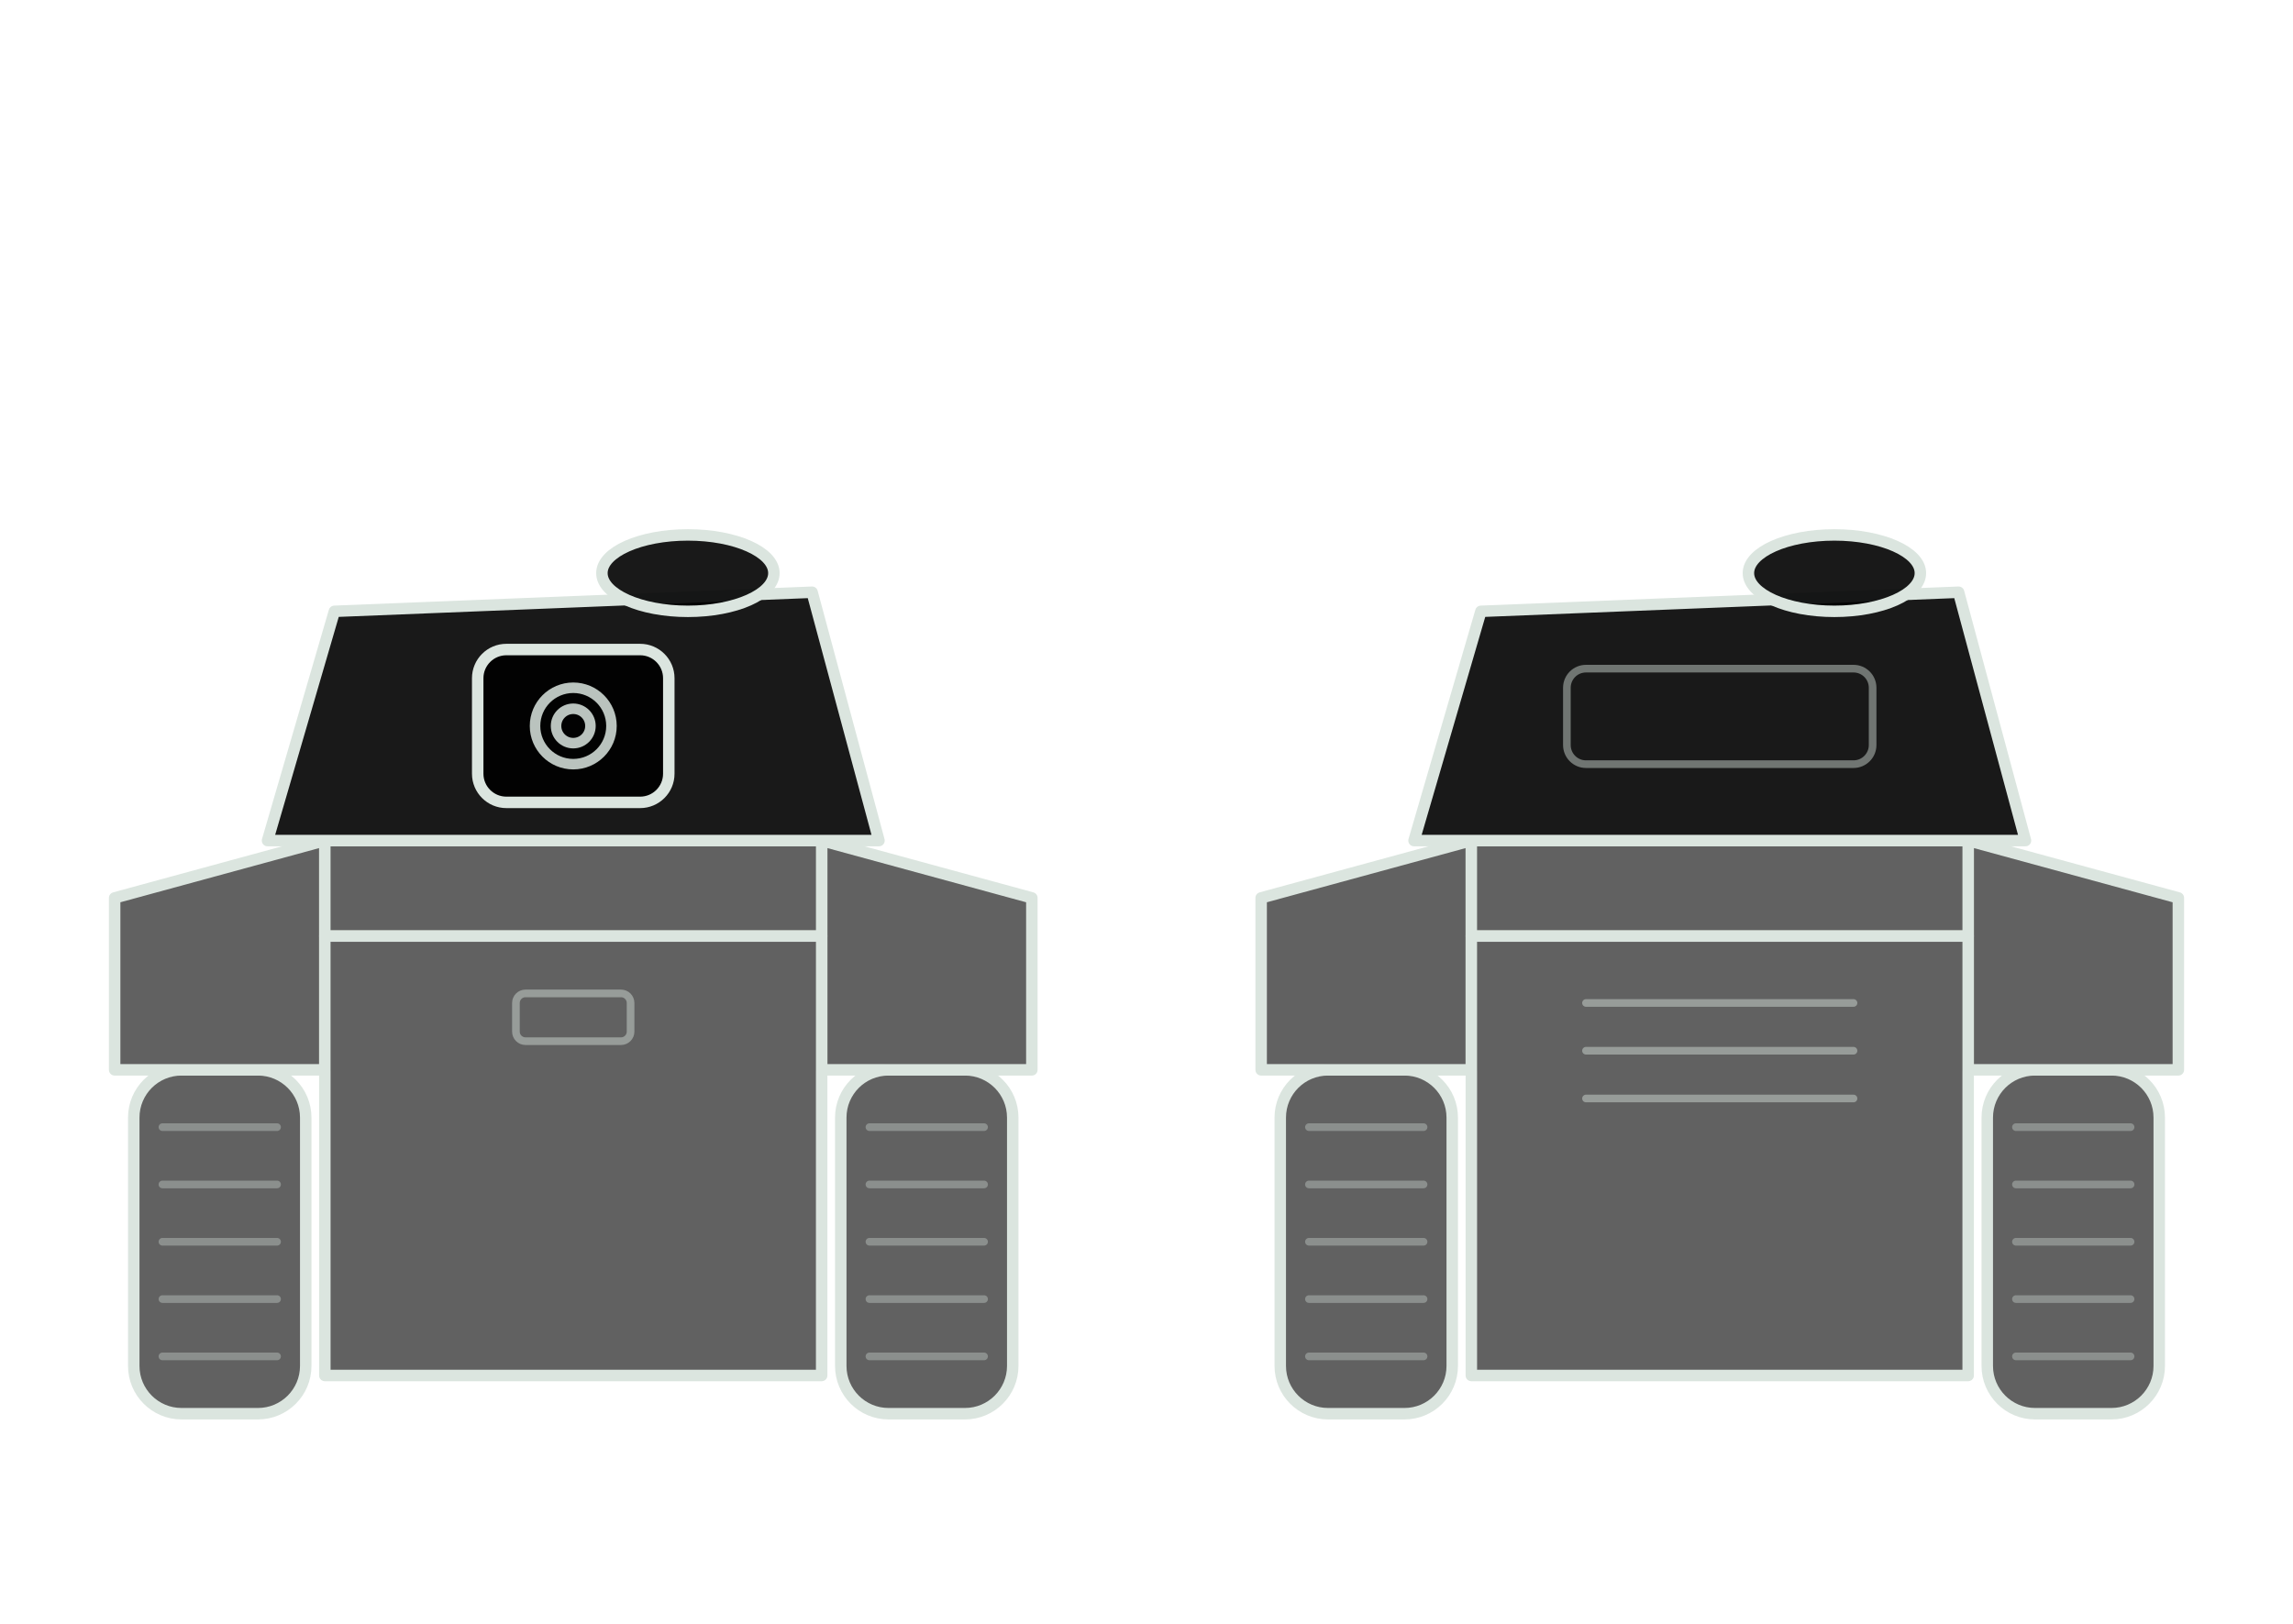
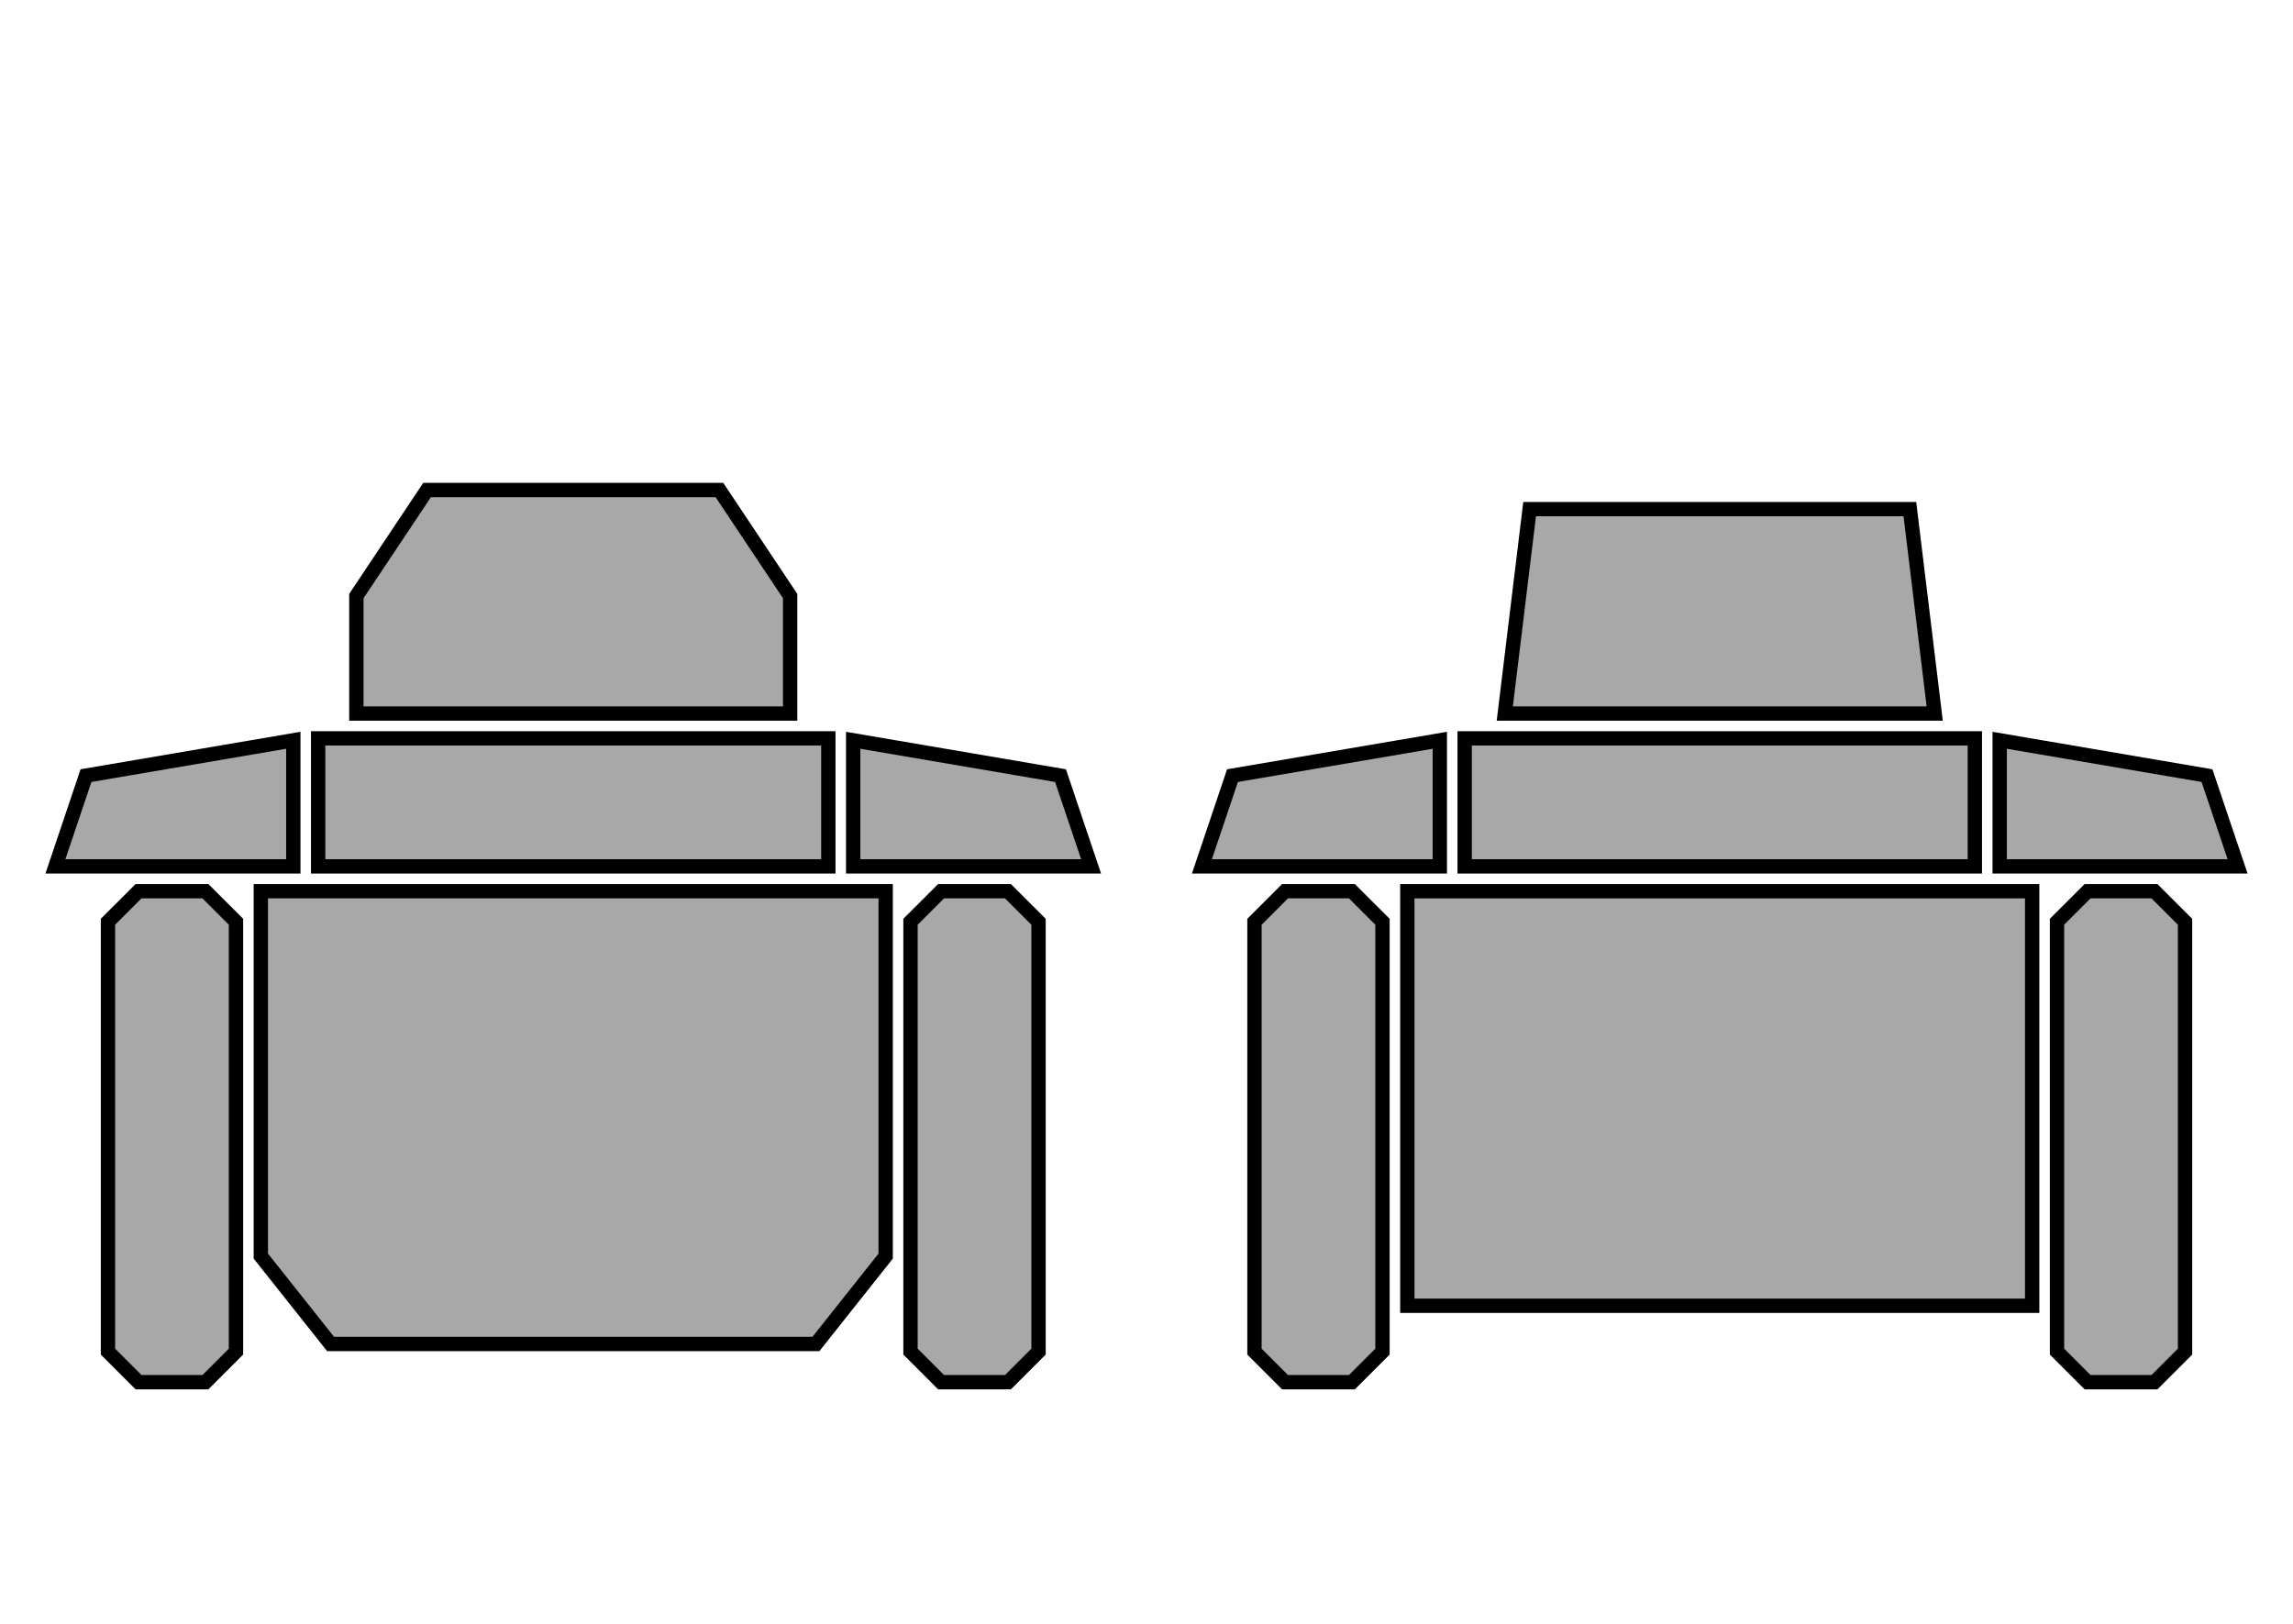
<svg xmlns="http://www.w3.org/2000/svg" viewBox="0 0 240 170">
-   <g id="part-DRIVE" fill="currentColor" fill-opacity=".62" stroke="#dbe5df" stroke-width="1.2" stroke-linejoin="round">
-     <rect x="14" y="112" width="18" height="36" rx="5" />
-     <rect x="88" y="112" width="18" height="36" rx="5" />
+   <g fill="none" stroke="#dbe5df" stroke-opacity=".22" stroke-width="1" stroke-linejoin="miter">
+     <polygon points="44.7,51.3 75.3,51.3 82.7,62.4 82.7,74.7 37.3,74.7 37.3,62.4" />
+     <polygon points="160.1,53.3 199.9,53.3 202.5,74.7 157.5,74.7" />
  </g>
-   <g fill="none" stroke="#dbe5df" stroke-opacity=".35" stroke-width=".8" stroke-linecap="round" stroke-linejoin="round">
-     <line x1="17" y1="118" x2="29" y2="118" />
-     <line x1="17" y1="124" x2="29" y2="124" />
-     <line x1="17" y1="130" x2="29" y2="130" />
-     <line x1="17" y1="136" x2="29" y2="136" />
-     <line x1="17" y1="142" x2="29" y2="142" />
-     <line x1="91" y1="118" x2="103" y2="118" />
-     <line x1="91" y1="124" x2="103" y2="124" />
-     <line x1="91" y1="130" x2="103" y2="130" />
-     <line x1="91" y1="136" x2="103" y2="136" />
-     <line x1="91" y1="142" x2="103" y2="142" />
+   <g id="part-TURRET" fill="currentColor" fill-opacity=".34" stroke="currentColor" stroke-width="1.5" stroke-linejoin="miter">
+     <polygon points="44.7,51.3 75.3,51.3 82.7,62.4 82.7,74.7 37.3,74.7 37.3,62.4" />
+     <polygon points="160.1,53.3 199.9,53.3 202.5,74.7 157.5,74.7" />
  </g>
-   <g id="part-RIGHT" fill="currentColor" fill-opacity=".62" stroke="#dbe5df" stroke-width="1.2" stroke-linejoin="round">
-     <polygon points="12,94 34,88 34,112 12,112" />
+   <g fill="none" stroke="#dbe5df" stroke-opacity=".22" stroke-width="1" stroke-linejoin="miter">
+     <polygon points="33.3,77.3 86.7,77.3 86.7,90.7 33.3,90.7" />
+     <polygon points="153.3,77.3 206.7,77.3 206.7,90.7 153.3,90.7" />
  </g>
-   <g id="part-LEFT" fill="currentColor" fill-opacity=".62" stroke="#dbe5df" stroke-width="1.2" stroke-linejoin="round">
-     <polygon points="108,94 86,88 86,112 108,112" />
+   <g id="part-HULL" fill="currentColor" fill-opacity=".34" stroke="currentColor" stroke-width="1.5" stroke-linejoin="miter">
+     <polygon points="33.3,77.3 86.7,77.3 86.7,90.7 33.3,90.7" />
+     <polygon points="153.3,77.3 206.7,77.3 206.7,90.7 153.3,90.7" />
  </g>
-   <g id="part-HULL" fill="currentColor" fill-opacity=".62" stroke="#dbe5df" stroke-width="1.2" stroke-linejoin="round">
-     <rect x="34" y="88" width="52" height="10" />
+   <g fill="none" stroke="#dbe5df" stroke-opacity=".22" stroke-width="1" stroke-linejoin="miter">
+     <polygon points="9.0,81.2 30.7,77.5 30.7,90.7 5.8,90.7" />
+     <polygon points="234.2,90.7 209.3,90.7 209.3,77.5 231.0,81.2" />
  </g>
-   <g id="part-FRONT" fill="currentColor" fill-opacity=".62" stroke="#dbe5df" stroke-width="1.2" stroke-linejoin="round">
-     <polygon points="34,98 86,98 86,144 34,144" />
+   <g id="part-RIGHT" fill="currentColor" fill-opacity=".34" stroke="currentColor" stroke-width="1.5" stroke-linejoin="miter">
+     <polygon points="9.0,81.2 30.7,77.5 30.7,90.7 5.8,90.7" />
+     <polygon points="234.2,90.7 209.3,90.7 209.3,77.5 231.0,81.2" />
  </g>
-   <g fill="none" stroke="#dbe5df" stroke-opacity=".45" stroke-width=".8" stroke-linecap="round" stroke-linejoin="round">
-     <rect x="54" y="104" width="12" height="5" rx="1" />
+   <g fill="none" stroke="#dbe5df" stroke-opacity=".22" stroke-width="1" stroke-linejoin="miter">
+     <polygon points="114.2,90.7 89.3,90.7 89.3,77.5 111.0,81.2" />
+     <polygon points="129.0,81.2 150.7,77.5 150.7,90.7 125.8,90.7" />
  </g>
-   <g id="part-DRIVE" fill="currentColor" fill-opacity=".62" stroke="#dbe5df" stroke-width="1.2" stroke-linejoin="round">
-     <rect x="134" y="112" width="18" height="36" rx="5" />
-     <rect x="208" y="112" width="18" height="36" rx="5" />
+   <g id="part-LEFT" fill="currentColor" fill-opacity=".34" stroke="currentColor" stroke-width="1.5" stroke-linejoin="miter">
+     <polygon points="114.2,90.7 89.3,90.7 89.3,77.5 111.0,81.2" />
+     <polygon points="129.0,81.2 150.7,77.5 150.7,90.7 125.8,90.7" />
  </g>
-   <g fill="none" stroke="#dbe5df" stroke-opacity=".35" stroke-width=".8" stroke-linecap="round" stroke-linejoin="round">
-     <line x1="137" y1="118" x2="149" y2="118" />
-     <line x1="137" y1="124" x2="149" y2="124" />
-     <line x1="137" y1="130" x2="149" y2="130" />
-     <line x1="137" y1="136" x2="149" y2="136" />
-     <line x1="137" y1="142" x2="149" y2="142" />
-     <line x1="211" y1="118" x2="223" y2="118" />
-     <line x1="211" y1="124" x2="223" y2="124" />
-     <line x1="211" y1="130" x2="223" y2="130" />
-     <line x1="211" y1="136" x2="223" y2="136" />
-     <line x1="211" y1="142" x2="223" y2="142" />
+   <g fill="none" stroke="#dbe5df" stroke-opacity=".22" stroke-width="1" stroke-linejoin="miter">
+     <polygon points="14.5,93.3 21.5,93.3 24.7,96.5 24.7,141.5 21.5,144.7 14.5,144.7 11.3,141.5 11.3,96.5" />
+     <polygon points="108.7,96.5 108.7,141.5 105.5,144.7 98.5,144.7 95.3,141.5 95.3,96.5 98.5,93.3 105.5,93.3" />
+     <polygon points="134.5,93.3 141.5,93.3 144.7,96.5 144.7,141.5 141.5,144.7 134.5,144.7 131.3,141.5 131.3,96.5" />
+     <polygon points="228.7,96.5 228.7,141.5 225.5,144.7 218.5,144.7 215.3,141.5 215.3,96.5 218.5,93.3 225.5,93.3" />
  </g>
-   <g id="part-LEFT" fill="currentColor" fill-opacity=".62" stroke="#dbe5df" stroke-width="1.2" stroke-linejoin="round">
-     <polygon points="132,94 154,88 154,112 132,112" />
+   <g id="part-DRIVE" fill="currentColor" fill-opacity=".34" stroke="currentColor" stroke-width="1.5" stroke-linejoin="miter">
+     <polygon points="14.5,93.3 21.5,93.3 24.7,96.5 24.7,141.5 21.5,144.7 14.5,144.7 11.3,141.5 11.3,96.5" />
+     <polygon points="108.7,96.5 108.7,141.5 105.5,144.7 98.5,144.7 95.3,141.5 95.3,96.5 98.5,93.3 105.5,93.3" />
+     <polygon points="134.5,93.3 141.5,93.3 144.7,96.5 144.7,141.5 141.5,144.7 134.5,144.7 131.3,141.5 131.3,96.5" />
+     <polygon points="228.7,96.5 228.7,141.5 225.5,144.7 218.5,144.7 215.3,141.5 215.3,96.5 218.5,93.3 225.5,93.3" />
  </g>
-   <g id="part-RIGHT" fill="currentColor" fill-opacity=".62" stroke="#dbe5df" stroke-width="1.2" stroke-linejoin="round">
-     <polygon points="228,94 206,88 206,112 228,112" />
+   <g fill="none" stroke="#dbe5df" stroke-opacity=".22" stroke-width="1" stroke-linejoin="miter">
+     <polygon points="27.3,93.3 92.7,93.3 92.7,131.5 85.4,140.7 34.6,140.7 27.3,131.5" />
  </g>
-   <g id="part-HULL" fill="currentColor" fill-opacity=".62" stroke="#dbe5df" stroke-width="1.2" stroke-linejoin="round">
-     <rect x="154" y="88" width="52" height="10" />
+   <g id="part-FRONT" fill="currentColor" fill-opacity=".34" stroke="currentColor" stroke-width="1.5" stroke-linejoin="miter">
+     <polygon points="27.3,93.3 92.7,93.3 92.7,131.5 85.4,140.7 34.6,140.7 27.3,131.5" />
  </g>
-   <g id="part-REAR" fill="currentColor" fill-opacity=".62" stroke="#dbe5df" stroke-width="1.2" stroke-linejoin="round">
-     <polygon points="154,98 206,98 206,144 154,144" />
+   <g fill="none" stroke="#dbe5df" stroke-opacity=".22" stroke-width="1" stroke-linejoin="miter">
+     <polygon points="147.3,93.3 212.7,93.3 212.7,136.7 147.3,136.7" />
  </g>
-   <g fill="none" stroke="#dbe5df" stroke-opacity=".45" stroke-width=".8" stroke-linecap="round" stroke-linejoin="round">
-     <line x1="166" y1="105" x2="194" y2="105" />
-     <line x1="166" y1="110" x2="194" y2="110" />
-     <line x1="166" y1="115" x2="194" y2="115" />
-   </g>
-   <g id="part-TURRET" fill="currentColor" fill-opacity=".9" stroke="#dbe5df" stroke-width="1.2" stroke-linejoin="round">
-     <polygon points="28,88 35,64 85,62 92,88" />
-     <ellipse cx="72" cy="60" rx="9" ry="4" />
-     <rect x="50" y="68" width="20" height="16" rx="3" />
-   </g>
-   <g fill="none" stroke="#dbe5df" stroke-opacity=".85" stroke-width="1.1" stroke-linecap="round" stroke-linejoin="round">
-     <circle cx="60" cy="76" r="4" />
-     <circle cx="60" cy="76" r="1.8" />
-   </g>
-   <g id="part-TURRET" fill="currentColor" fill-opacity=".9" stroke="#dbe5df" stroke-width="1.2" stroke-linejoin="round">
-     <polygon points="148,88 155,64 205,62 212,88" />
-     <ellipse cx="192" cy="60" rx="9" ry="4" />
-   </g>
-   <g fill="none" stroke="#dbe5df" stroke-opacity=".45" stroke-width=".8" stroke-linecap="round" stroke-linejoin="round">
-     <rect x="164" y="70" width="32" height="10" rx="2" />
+   <g id="part-REAR" fill="currentColor" fill-opacity=".34" stroke="currentColor" stroke-width="1.5" stroke-linejoin="miter">
+     <polygon points="147.3,93.3 212.7,93.3 212.7,136.7 147.3,136.7" />
  </g>
</svg>
